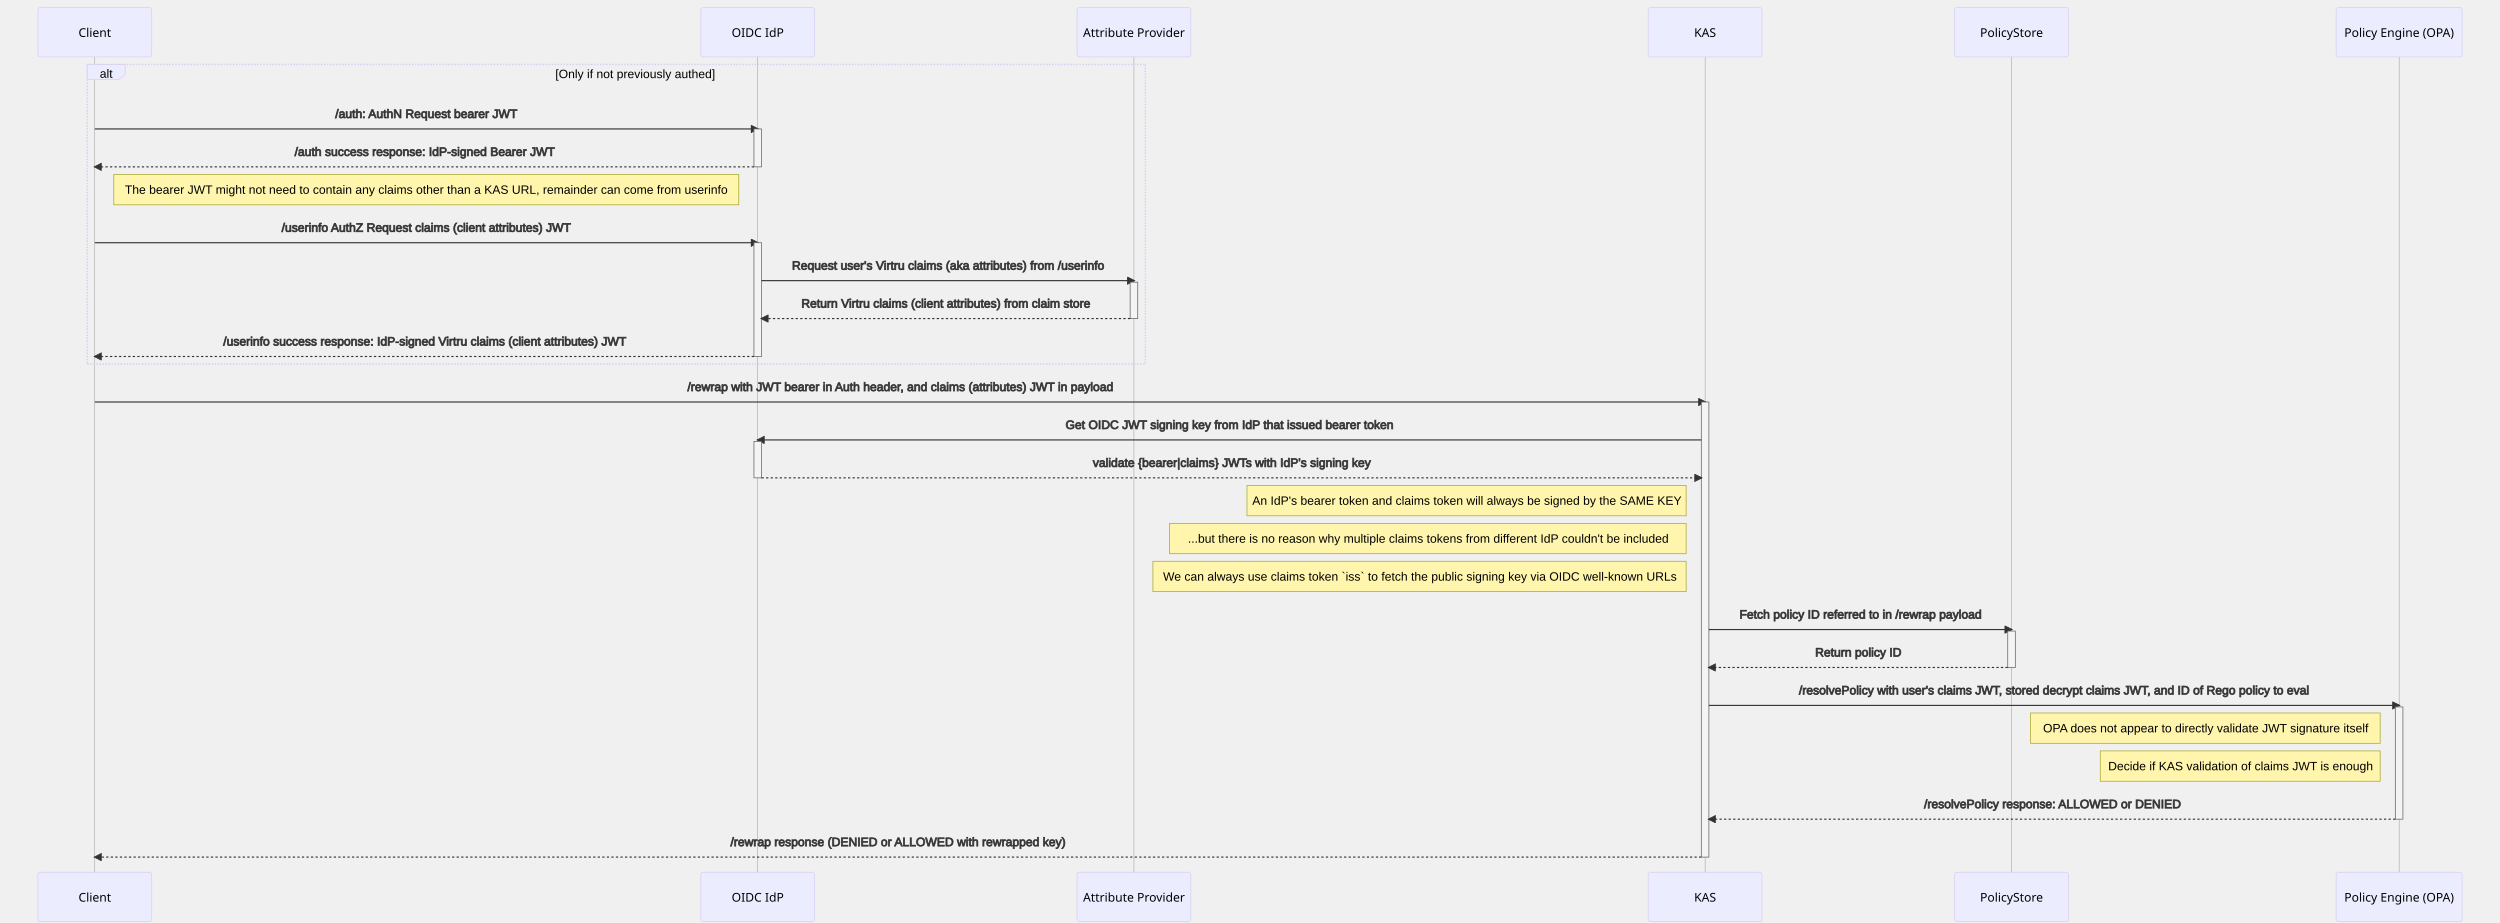
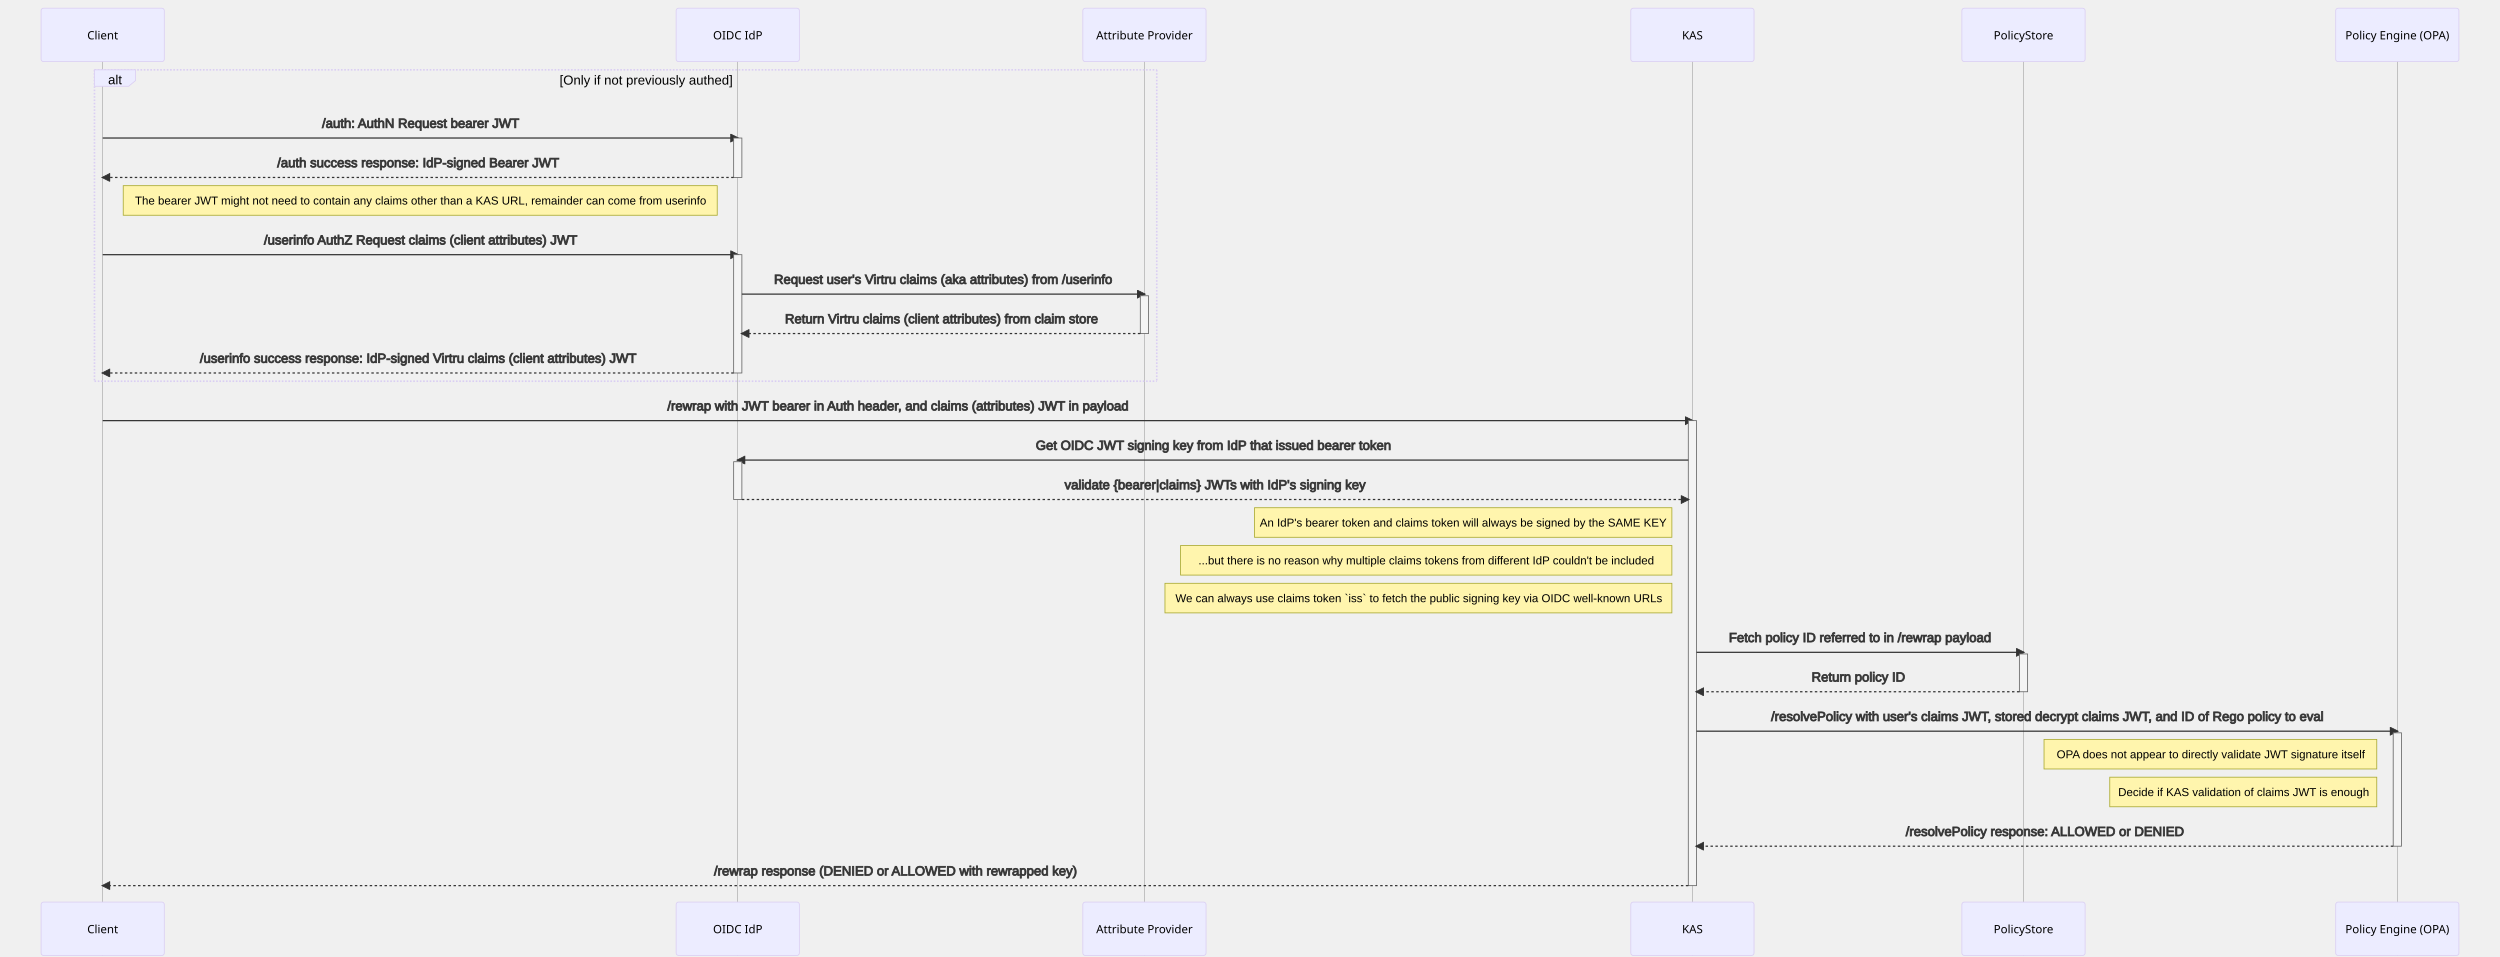
- <svg xmlns="http://www.w3.org/2000/svg" id="graph-div" width="100%" height="1216" style="max-width: 3296px;" viewBox="-50 -10 3296 1216">
-   <style>#graph-div{font-family:"trebuchet ms",verdana,arial,sans-serif;font-size:16px;fill:#333;}#graph-div .error-icon{fill:#552222;}#graph-div .error-text{fill:#552222;stroke:#552222;}#graph-div .edge-thickness-normal{stroke-width:2px;}#graph-div .edge-thickness-thick{stroke-width:3.5px;}#graph-div .edge-pattern-solid{stroke-dasharray:0;}#graph-div .edge-pattern-dashed{stroke-dasharray:3;}#graph-div .edge-pattern-dotted{stroke-dasharray:2;}#graph-div .marker{fill:#333333;stroke:#333333;}#graph-div .marker.cross{stroke:#333333;}#graph-div svg{font-family:"trebuchet ms",verdana,arial,sans-serif;font-size:16px;}#graph-div .actor{stroke:hsl(259.626,59.777%,87.902%);fill:#ECECFF;}#graph-div text.actor &gt; tspan{fill:black;stroke:none;}#graph-div .actor-line{stroke:grey;}#graph-div .messageLine0{stroke-width:1.5;stroke-dasharray:none;stroke:#333;}#graph-div .messageLine1{stroke-width:1.5;stroke-dasharray:2,2;stroke:#333;}#graph-div #arrowhead path{fill:#333;stroke:#333;}#graph-div .sequenceNumber{fill:white;}#graph-div #sequencenumber{fill:#333;}#graph-div #crosshead path{fill:#333;stroke:#333;}#graph-div .messageText{fill:#333;stroke:#333;}#graph-div .labelBox{stroke:hsl(259.626,59.777%,87.902%);fill:#ECECFF;}#graph-div .labelText,#graph-div .labelText &gt; tspan{fill:black;stroke:none;}#graph-div .loopText,#graph-div .loopText &gt; tspan{fill:black;stroke:none;}#graph-div .loopLine{stroke-width:2px;stroke-dasharray:2,2;stroke:hsl(259.626,59.777%,87.902%);fill:hsl(259.626,59.777%,87.902%);}#graph-div .note{stroke:#aaaa33;fill:#fff5ad;}#graph-div .noteText,#graph-div .noteText &gt; tspan{fill:black;stroke:none;}#graph-div .activation0{fill:#f4f4f4;stroke:#666;}#graph-div .activation1{fill:#f4f4f4;stroke:#666;}#graph-div .activation2{fill:#f4f4f4;stroke:#666;}#graph-div:root{--mermaid-font-family:"trebuchet ms",verdana,arial,sans-serif;}</style>
+ <svg xmlns="http://www.w3.org/2000/svg" id="mermaid-1624468424471" width="100%" height="1164" style="max-width: 3043px;" viewBox="-50 -10 3043 1164">
+   <style>#mermaid-1624468424471{font-family:"trebuchet ms",verdana,arial,sans-serif;font-size:16px;fill:#333;}#mermaid-1624468424471 .error-icon{fill:#552222;}#mermaid-1624468424471 .error-text{fill:#552222;stroke:#552222;}#mermaid-1624468424471 .edge-thickness-normal{stroke-width:2px;}#mermaid-1624468424471 .edge-thickness-thick{stroke-width:3.5px;}#mermaid-1624468424471 .edge-pattern-solid{stroke-dasharray:0;}#mermaid-1624468424471 .edge-pattern-dashed{stroke-dasharray:3;}#mermaid-1624468424471 .edge-pattern-dotted{stroke-dasharray:2;}#mermaid-1624468424471 .marker{fill:#333333;stroke:#333333;}#mermaid-1624468424471 .marker.cross{stroke:#333333;}#mermaid-1624468424471 svg{font-family:"trebuchet ms",verdana,arial,sans-serif;font-size:16px;}#mermaid-1624468424471 .actor{stroke:hsl(259.626,59.777%,87.902%);fill:#ECECFF;}#mermaid-1624468424471 text.actor &gt; tspan{fill:black;stroke:none;}#mermaid-1624468424471 .actor-line{stroke:grey;}#mermaid-1624468424471 .messageLine0{stroke-width:1.5;stroke-dasharray:none;stroke:#333;}#mermaid-1624468424471 .messageLine1{stroke-width:1.5;stroke-dasharray:2,2;stroke:#333;}#mermaid-1624468424471 #arrowhead path{fill:#333;stroke:#333;}#mermaid-1624468424471 .sequenceNumber{fill:white;}#mermaid-1624468424471 #sequencenumber{fill:#333;}#mermaid-1624468424471 #crosshead path{fill:#333;stroke:#333;}#mermaid-1624468424471 .messageText{fill:#333;stroke:#333;}#mermaid-1624468424471 .labelBox{stroke:hsl(259.626,59.777%,87.902%);fill:#ECECFF;}#mermaid-1624468424471 .labelText,#mermaid-1624468424471 .labelText &gt; tspan{fill:black;stroke:none;}#mermaid-1624468424471 .loopText,#mermaid-1624468424471 .loopText &gt; tspan{fill:black;stroke:none;}#mermaid-1624468424471 .loopLine{stroke-width:2px;stroke-dasharray:2,2;stroke:hsl(259.626,59.777%,87.902%);fill:hsl(259.626,59.777%,87.902%);}#mermaid-1624468424471 .note{stroke:#aaaa33;fill:#fff5ad;}#mermaid-1624468424471 .noteText,#mermaid-1624468424471 .noteText &gt; tspan{fill:black;stroke:none;}#mermaid-1624468424471 .activation0{fill:#f4f4f4;stroke:#666;}#mermaid-1624468424471 .activation1{fill:#f4f4f4;stroke:#666;}#mermaid-1624468424471 .activation2{fill:#f4f4f4;stroke:#666;}#mermaid-1624468424471:root{--mermaid-font-family:"trebuchet ms",verdana,arial,sans-serif;}</style>
  <g />
  <g>
-     <line id="actor3961" x1="75" y1="5" x2="75" y2="1205" class="actor-line" stroke-width="0.5px" stroke="#999" />
+     <line id="actor0" x1="75" y1="5" x2="75" y2="1153" class="actor-line" stroke-width="0.5px" stroke="#999" />
    <rect x="0" y="0" fill="#eaeaea" stroke="#666" width="150" height="65" rx="3" ry="3" class="actor" />
-     <text x="75" y="32.5" style="text-anchor: middle; font-weight: 400; font-family: &quot;Open-Sans&quot;, &quot;sans-serif&quot;;" dominant-baseline="central" alignment-baseline="central" class="actor">
+     <text x="75" y="32.5" dominant-baseline="central" alignment-baseline="central" class="actor" style="text-anchor: middle; font-size: 14px; font-weight: 400; font-family: Open-Sans, sans-serif;">
      <tspan x="75" dy="0">Client</tspan>
    </text>
  </g>
  <g>
-     <line id="actor3962" x1="949" y1="5" x2="949" y2="1205" class="actor-line" stroke-width="0.5px" stroke="#999" />
-     <rect x="874" y="0" fill="#eaeaea" stroke="#666" width="150" height="65" rx="3" ry="3" class="actor" />
-     <text x="949" y="32.5" style="text-anchor: middle; font-weight: 400; font-family: &quot;Open-Sans&quot;, &quot;sans-serif&quot;;" dominant-baseline="central" alignment-baseline="central" class="actor">
-       <tspan x="949" dy="0">OIDC IdP</tspan>
+     <line id="actor1" x1="848" y1="5" x2="848" y2="1153" class="actor-line" stroke-width="0.5px" stroke="#999" />
+     <rect x="773" y="0" fill="#eaeaea" stroke="#666" width="150" height="65" rx="3" ry="3" class="actor" />
+     <text x="848" y="32.5" dominant-baseline="central" alignment-baseline="central" class="actor" style="text-anchor: middle; font-size: 14px; font-weight: 400; font-family: Open-Sans, sans-serif;">
+       <tspan x="848" dy="0">OIDC IdP</tspan>
    </text>
  </g>
  <g>
-     <line id="actor3963" x1="1445" y1="5" x2="1445" y2="1205" class="actor-line" stroke-width="0.5px" stroke="#999" />
-     <rect x="1370" y="0" fill="#eaeaea" stroke="#666" width="150" height="65" rx="3" ry="3" class="actor" />
-     <text x="1445" y="32.5" style="text-anchor: middle; font-weight: 400; font-family: &quot;Open-Sans&quot;, &quot;sans-serif&quot;;" dominant-baseline="central" alignment-baseline="central" class="actor">
-       <tspan x="1445" dy="0">Attribute Provider</tspan>
+     <line id="actor2" x1="1343" y1="5" x2="1343" y2="1153" class="actor-line" stroke-width="0.5px" stroke="#999" />
+     <rect x="1268" y="0" fill="#eaeaea" stroke="#666" width="150" height="65" rx="3" ry="3" class="actor" />
+     <text x="1343" y="32.5" dominant-baseline="central" alignment-baseline="central" class="actor" style="text-anchor: middle; font-size: 14px; font-weight: 400; font-family: Open-Sans, sans-serif;">
+       <tspan x="1343" dy="0">Attribute Provider</tspan>
    </text>
  </g>
  <g>
-     <line id="actor3964" x1="2198" y1="5" x2="2198" y2="1205" class="actor-line" stroke-width="0.5px" stroke="#999" />
-     <rect x="2123" y="0" fill="#eaeaea" stroke="#666" width="150" height="65" rx="3" ry="3" class="actor" />
-     <text x="2198" y="32.5" style="text-anchor: middle; font-weight: 400; font-family: &quot;Open-Sans&quot;, &quot;sans-serif&quot;;" dominant-baseline="central" alignment-baseline="central" class="actor">
-       <tspan x="2198" dy="0">KAS</tspan>
+     <line id="actor3" x1="2010" y1="5" x2="2010" y2="1153" class="actor-line" stroke-width="0.5px" stroke="#999" />
+     <rect x="1935" y="0" fill="#eaeaea" stroke="#666" width="150" height="65" rx="3" ry="3" class="actor" />
+     <text x="2010" y="32.5" dominant-baseline="central" alignment-baseline="central" class="actor" style="text-anchor: middle; font-size: 14px; font-weight: 400; font-family: Open-Sans, sans-serif;">
+       <tspan x="2010" dy="0">KAS</tspan>
    </text>
  </g>
  <g>
-     <line id="actor3965" x1="2602" y1="5" x2="2602" y2="1205" class="actor-line" stroke-width="0.5px" stroke="#999" />
-     <rect x="2527" y="0" fill="#eaeaea" stroke="#666" width="150" height="65" rx="3" ry="3" class="actor" />
-     <text x="2602" y="32.5" style="text-anchor: middle; font-weight: 400; font-family: &quot;Open-Sans&quot;, &quot;sans-serif&quot;;" dominant-baseline="central" alignment-baseline="central" class="actor">
-       <tspan x="2602" dy="0">PolicyStore</tspan>
+     <line id="actor4" x1="2413" y1="5" x2="2413" y2="1153" class="actor-line" stroke-width="0.5px" stroke="#999" />
+     <rect x="2338" y="0" fill="#eaeaea" stroke="#666" width="150" height="65" rx="3" ry="3" class="actor" />
+     <text x="2413" y="32.5" dominant-baseline="central" alignment-baseline="central" class="actor" style="text-anchor: middle; font-size: 14px; font-weight: 400; font-family: Open-Sans, sans-serif;">
+       <tspan x="2413" dy="0">PolicyStore</tspan>
    </text>
  </g>
  <g>
-     <line id="actor3966" x1="3113" y1="5" x2="3113" y2="1205" class="actor-line" stroke-width="0.5px" stroke="#999" />
-     <rect x="3030" y="0" fill="#eaeaea" stroke="#666" width="166" height="65" rx="3" ry="3" class="actor" />
-     <text x="3113" y="32.5" style="text-anchor: middle; font-weight: 400; font-family: &quot;Open-Sans&quot;, &quot;sans-serif&quot;;" dominant-baseline="central" alignment-baseline="central" class="actor">
-       <tspan x="3113" dy="0">Policy Engine (OPA)</tspan>
+     <line id="actor5" x1="2868" y1="5" x2="2868" y2="1153" class="actor-line" stroke-width="0.5px" stroke="#999" />
+     <rect x="2793" y="0" fill="#eaeaea" stroke="#666" width="150" height="65" rx="3" ry="3" class="actor" />
+     <text x="2868" y="32.5" dominant-baseline="central" alignment-baseline="central" class="actor" style="text-anchor: middle; font-size: 14px; font-weight: 400; font-family: Open-Sans, sans-serif;">
+       <tspan x="2868" dy="0">Policy Engine (OPA)</tspan>
    </text>
  </g>
  <defs>
    <marker id="arrowhead" refX="9" refY="5" markerUnits="userSpaceOnUse" markerWidth="12" markerHeight="12" orient="auto">
      <path d="M 0 0 L 10 5 L 0 10 z" />
    </marker>
  </defs>
  <defs>
    <marker id="crosshead" markerWidth="15" markerHeight="8" orient="auto" refX="16" refY="4">
-       <path fill="black" stroke="#000000" style="stroke-dasharray: 0px, 0px;" stroke-width="1px" d="M 9,2 V 6 L16,4 Z" />
-       <path fill="none" stroke="#000000" style="stroke-dasharray: 0px, 0px;" stroke-width="1px" d="M 0,1 L 6,7 M 6,1 L 0,7" />
+       <path fill="black" stroke="#000000" stroke-width="1px" d="M 9,2 V 6 L16,4 Z" style="stroke-dasharray: 0, 0;" />
+       <path fill="none" stroke="#000000" stroke-width="1px" d="M 0,1 L 6,7 M 6,1 L 0,7" style="stroke-dasharray: 0, 0;" />
    </marker>
  </defs>
  <defs>
    <marker id="filled-head" refX="18" refY="7" markerWidth="20" markerHeight="28" orient="auto">
      <path d="M 18,7 L9,13 L14,7 L9,1 Z" />
    </marker>
  </defs>
  <defs>
    <marker id="sequencenumber" refX="15" refY="15" markerWidth="60" markerHeight="40" orient="auto">
      <circle cx="15" cy="15" r="6" />
    </marker>
  </defs>
-   <text x="512" y="125" text-anchor="middle" dominant-baseline="middle" alignment-baseline="middle" style="font-family: &quot;trebuchet ms&quot;, verdana, arial, sans-serif; font-weight: 400;" class="messageText" dy="1em">/auth: AuthN Request bearer JWT</text>
-   <line x1="75" y1="160" x2="949" y2="160" class="messageLine0" stroke-width="2" stroke="none" style="fill: none;" marker-end="url(#arrowhead)" />
+   <text x="462" y="125" text-anchor="middle" dominant-baseline="middle" alignment-baseline="middle" class="messageText" dy="1em" style="font-family: &quot;trebuchet ms&quot;, verdana, arial, sans-serif; font-size: 16px; font-weight: 400;">/auth: AuthN Request bearer JWT</text>
+   <line x1="75" y1="158" x2="848" y2="158" class="messageLine0" stroke-width="2" stroke="none" marker-end="url(#arrowhead)" style="fill: none;" />
  <g>
-     <rect x="944" y="160" fill="#EDF2AE" stroke="#666" width="10" height="50" rx="0" ry="0" class="activation0" />
+     <rect x="843" y="158" fill="#EDF2AE" stroke="#666" width="10" height="48" rx="0" ry="0" class="activation0" />
  </g>
-   <text x="510" y="175" text-anchor="middle" dominant-baseline="middle" alignment-baseline="middle" style="font-family: &quot;trebuchet ms&quot;, verdana, arial, sans-serif; font-weight: 400;" class="messageText" dy="1em">/auth success response: IdP-signed Bearer JWT</text>
-   <line x1="944" y1="210" x2="75" y2="210" style="stroke-dasharray: 3px, 3px; fill: none;" class="messageLine1" stroke-width="2" stroke="none" marker-end="url(#arrowhead)" />
+   <text x="459" y="173" text-anchor="middle" dominant-baseline="middle" alignment-baseline="middle" class="messageText" dy="1em" style="font-family: &quot;trebuchet ms&quot;, verdana, arial, sans-serif; font-size: 16px; font-weight: 400;">/auth success response: IdP-signed Bearer JWT</text>
+   <line x1="843" y1="206" x2="75" y2="206" class="messageLine1" stroke-width="2" stroke="none" marker-end="url(#arrowhead)" style="stroke-dasharray: 3, 3; fill: none;" />
  <g>
-     <rect x="100" y="220" fill="#EDF2AE" stroke="#666" width="824" height="40" rx="0" ry="0" class="note" />
-     <text x="512" y="225" text-anchor="middle" dominant-baseline="middle" alignment-baseline="middle" style="font-family: &quot;trebuchet ms&quot;, verdana, arial, sans-serif; font-weight: 400;" class="noteText" dy="1em">
-       <tspan x="512">The bearer JWT might not need to contain any claims other than a KAS URL, remainder can come from userinfo</tspan>
+     <rect x="100" y="216" fill="#EDF2AE" stroke="#666" width="723" height="36" rx="0" ry="0" class="note" />
+     <text x="462" y="221" text-anchor="middle" dominant-baseline="middle" alignment-baseline="middle" class="noteText" dy="1em" style="font-family: &quot;trebuchet ms&quot;, verdana, arial, sans-serif; font-size: 14px; font-weight: 400;">
+       <tspan x="462">The bearer JWT might not need to contain any claims other than a KAS URL, remainder can come from userinfo</tspan>
    </text>
  </g>
-   <text x="512" y="275" text-anchor="middle" dominant-baseline="middle" alignment-baseline="middle" style="font-family: &quot;trebuchet ms&quot;, verdana, arial, sans-serif; font-weight: 400;" class="messageText" dy="1em">/userinfo AuthZ Request claims (client attributes) JWT</text>
-   <line x1="75" y1="310" x2="949" y2="310" class="messageLine0" stroke-width="2" stroke="none" style="fill: none;" marker-end="url(#arrowhead)" />
+   <text x="462" y="267" text-anchor="middle" dominant-baseline="middle" alignment-baseline="middle" class="messageText" dy="1em" style="font-family: &quot;trebuchet ms&quot;, verdana, arial, sans-serif; font-size: 16px; font-weight: 400;">/userinfo AuthZ Request claims (client attributes) JWT</text>
+   <line x1="75" y1="300" x2="848" y2="300" class="messageLine0" stroke-width="2" stroke="none" marker-end="url(#arrowhead)" style="fill: none;" />
  <g>
-     <rect x="944" y="310" fill="#EDF2AE" stroke="#666" width="10" height="150" rx="0" ry="0" class="activation0" />
+     <rect x="843" y="300" fill="#EDF2AE" stroke="#666" width="10" height="144" rx="0" ry="0" class="activation0" />
  </g>
-   <text x="1200" y="325" text-anchor="middle" dominant-baseline="middle" alignment-baseline="middle" style="font-family: &quot;trebuchet ms&quot;, verdana, arial, sans-serif; font-weight: 400;" class="messageText" dy="1em">Request user's Virtru claims (aka attributes) from /userinfo</text>
-   <line x1="954" y1="360" x2="1445" y2="360" class="messageLine0" stroke-width="2" stroke="none" style="fill: none;" marker-end="url(#arrowhead)" />
+   <text x="1098" y="315" text-anchor="middle" dominant-baseline="middle" alignment-baseline="middle" class="messageText" dy="1em" style="font-family: &quot;trebuchet ms&quot;, verdana, arial, sans-serif; font-size: 16px; font-weight: 400;">Request user's Virtru claims (aka attributes) from /userinfo</text>
+   <line x1="853" y1="348" x2="1343" y2="348" class="messageLine0" stroke-width="2" stroke="none" marker-end="url(#arrowhead)" style="fill: none;" />
  <g>
-     <rect x="1440" y="362" fill="#EDF2AE" stroke="#666" width="10" height="48" rx="0" ry="0" class="activation0" />
+     <rect x="1338" y="350" fill="#EDF2AE" stroke="#666" width="10" height="46" rx="0" ry="0" class="activation0" />
  </g>
-   <text x="1197" y="375" text-anchor="middle" dominant-baseline="middle" alignment-baseline="middle" style="font-family: &quot;trebuchet ms&quot;, verdana, arial, sans-serif; font-weight: 400;" class="messageText" dy="1em">Return Virtru claims (client attributes) from claim store</text>
-   <line x1="1440" y1="410" x2="954" y2="410" style="stroke-dasharray: 3px, 3px; fill: none;" class="messageLine1" stroke-width="2" stroke="none" marker-end="url(#arrowhead)" />
-   <text x="510" y="425" text-anchor="middle" dominant-baseline="middle" alignment-baseline="middle" style="font-family: &quot;trebuchet ms&quot;, verdana, arial, sans-serif; font-weight: 400;" class="messageText" dy="1em">/userinfo success response: IdP-signed Virtru claims (client attributes) JWT</text>
-   <line x1="944" y1="460" x2="75" y2="460" style="stroke-dasharray: 3px, 3px; fill: none;" class="messageLine1" stroke-width="2" stroke="none" marker-end="url(#arrowhead)" />
+   <text x="1096" y="363" text-anchor="middle" dominant-baseline="middle" alignment-baseline="middle" class="messageText" dy="1em" style="font-family: &quot;trebuchet ms&quot;, verdana, arial, sans-serif; font-size: 16px; font-weight: 400;">Return Virtru claims (client attributes) from claim store</text>
+   <line x1="1338" y1="396" x2="853" y2="396" class="messageLine1" stroke-width="2" stroke="none" marker-end="url(#arrowhead)" style="stroke-dasharray: 3, 3; fill: none;" />
+   <text x="459" y="411" text-anchor="middle" dominant-baseline="middle" alignment-baseline="middle" class="messageText" dy="1em" style="font-family: &quot;trebuchet ms&quot;, verdana, arial, sans-serif; font-size: 16px; font-weight: 400;">/userinfo success response: IdP-signed Virtru claims (client attributes) JWT</text>
+   <line x1="843" y1="444" x2="75" y2="444" class="messageLine1" stroke-width="2" stroke="none" marker-end="url(#arrowhead)" style="stroke-dasharray: 3, 3; fill: none;" />
  <g>
-     <line x1="65" y1="75" x2="1460" y2="75" class="loopLine" />
-     <line x1="1460" y1="75" x2="1460" y2="470" class="loopLine" />
-     <line x1="65" y1="470" x2="1460" y2="470" class="loopLine" />
-     <line x1="65" y1="75" x2="65" y2="470" class="loopLine" />
+     <line x1="65" y1="75" x2="1358" y2="75" class="loopLine" />
+     <line x1="1358" y1="75" x2="1358" y2="454" class="loopLine" />
+     <line x1="65" y1="454" x2="1358" y2="454" class="loopLine" />
+     <line x1="65" y1="75" x2="65" y2="454" class="loopLine" />
    <polygon points="65,75 115,75 115,88 106.6,95 65,95" class="labelBox" />
-     <text x="90" y="88" text-anchor="middle" dominant-baseline="middle" alignment-baseline="middle" style="font-family: &quot;trebuchet ms&quot;, verdana, arial, sans-serif; font-weight: 400;" class="labelText">alt</text>
-     <text x="787.5" y="93" text-anchor="middle" style="font-family: &quot;trebuchet ms&quot;, verdana, arial, sans-serif; font-weight: 400;" class="loopText">
-       <tspan x="787.5">[Only if not previously authed]</tspan>
+     <text x="90" y="88" text-anchor="middle" dominant-baseline="middle" alignment-baseline="middle" class="labelText" style="font-family: &quot;trebuchet ms&quot;, verdana, arial, sans-serif; font-size: 16px; font-weight: 400;">alt</text>
+     <text x="736.5" y="93" text-anchor="middle" class="loopText" style="font-family: &quot;trebuchet ms&quot;, verdana, arial, sans-serif; font-size: 16px; font-weight: 400;">
+       <tspan x="736.5">[Only if not previously authed]</tspan>
    </text>
  </g>
-   <text x="1137" y="485" text-anchor="middle" dominant-baseline="middle" alignment-baseline="middle" style="font-family: &quot;trebuchet ms&quot;, verdana, arial, sans-serif; font-weight: 400;" class="messageText" dy="1em">/rewrap with JWT bearer in Auth header, and claims (attributes) JWT in payload</text>
-   <line x1="75" y1="520" x2="2198" y2="520" class="messageLine0" stroke-width="2" stroke="none" style="fill: none;" marker-end="url(#arrowhead)" />
+   <text x="1043" y="469" text-anchor="middle" dominant-baseline="middle" alignment-baseline="middle" class="messageText" dy="1em" style="font-family: &quot;trebuchet ms&quot;, verdana, arial, sans-serif; font-size: 16px; font-weight: 400;">/rewrap with JWT bearer in Auth header, and claims (attributes) JWT in payload</text>
+   <line x1="75" y1="502" x2="2010" y2="502" class="messageLine0" stroke-width="2" stroke="none" marker-end="url(#arrowhead)" style="fill: none;" />
  <g>
-     <rect x="2193" y="520" fill="#EDF2AE" stroke="#666" width="10" height="600" rx="0" ry="0" class="activation0" />
+     <rect x="2005" y="502" fill="#EDF2AE" stroke="#666" width="10" height="566" rx="0" ry="0" class="activation0" />
  </g>
-   <text x="1571" y="535" text-anchor="middle" dominant-baseline="middle" alignment-baseline="middle" style="font-family: &quot;trebuchet ms&quot;, verdana, arial, sans-serif; font-weight: 400;" class="messageText" dy="1em">Get OIDC JWT signing key from IdP that issued bearer token</text>
-   <line x1="2193" y1="570" x2="949" y2="570" class="messageLine0" stroke-width="2" stroke="none" style="fill: none;" marker-end="url(#arrowhead)" />
+   <text x="1427" y="517" text-anchor="middle" dominant-baseline="middle" alignment-baseline="middle" class="messageText" dy="1em" style="font-family: &quot;trebuchet ms&quot;, verdana, arial, sans-serif; font-size: 16px; font-weight: 400;">Get OIDC JWT signing key from IdP that issued bearer token</text>
+   <line x1="2005" y1="550" x2="848" y2="550" class="messageLine0" stroke-width="2" stroke="none" marker-end="url(#arrowhead)" style="fill: none;" />
  <g>
-     <rect x="944" y="572" fill="#EDF2AE" stroke="#666" width="10" height="48" rx="0" ry="0" class="activation0" />
+     <rect x="843" y="552" fill="#EDF2AE" stroke="#666" width="10" height="46" rx="0" ry="0" class="activation0" />
  </g>
-   <text x="1574" y="585" text-anchor="middle" dominant-baseline="middle" alignment-baseline="middle" style="font-family: &quot;trebuchet ms&quot;, verdana, arial, sans-serif; font-weight: 400;" class="messageText" dy="1em">validate {bearer|claims} JWTs with IdP's signing key</text>
-   <line x1="954" y1="620" x2="2193" y2="620" style="stroke-dasharray: 3px, 3px; fill: none;" class="messageLine1" stroke-width="2" stroke="none" marker-end="url(#arrowhead)" />
+   <text x="1429" y="565" text-anchor="middle" dominant-baseline="middle" alignment-baseline="middle" class="messageText" dy="1em" style="font-family: &quot;trebuchet ms&quot;, verdana, arial, sans-serif; font-size: 16px; font-weight: 400;">validate {bearer|claims} JWTs with IdP's signing key</text>
+   <line x1="853" y1="598" x2="2005" y2="598" class="messageLine1" stroke-width="2" stroke="none" marker-end="url(#arrowhead)" style="stroke-dasharray: 3, 3; fill: none;" />
  <g>
-     <rect x="1594" y="630" fill="#EDF2AE" stroke="#666" width="579" height="40" rx="0" ry="0" class="note" />
-     <text x="1884" y="635" text-anchor="middle" dominant-baseline="middle" alignment-baseline="middle" style="font-family: &quot;trebuchet ms&quot;, verdana, arial, sans-serif; font-weight: 400;" class="noteText" dy="1em">
-       <tspan x="1884">An IdP's bearer token and claims token will always be signed by the SAME KEY</tspan>
+     <rect x="1477" y="608" fill="#EDF2AE" stroke="#666" width="508" height="36" rx="0" ry="0" class="note" />
+     <text x="1731" y="613" text-anchor="middle" dominant-baseline="middle" alignment-baseline="middle" class="noteText" dy="1em" style="font-family: &quot;trebuchet ms&quot;, verdana, arial, sans-serif; font-size: 14px; font-weight: 400;">
+       <tspan x="1731">An IdP's bearer token and claims token will always be signed by the SAME KEY</tspan>
    </text>
  </g>
  <g>
-     <rect x="1492" y="680" fill="#EDF2AE" stroke="#666" width="681" height="40" rx="0" ry="0" class="note" />
-     <text x="1833" y="685" text-anchor="middle" dominant-baseline="middle" alignment-baseline="middle" style="font-family: &quot;trebuchet ms&quot;, verdana, arial, sans-serif; font-weight: 400;" class="noteText" dy="1em">
-       <tspan x="1833">...but there is no reason why multiple claims tokens from different IdP couldn't be included</tspan>
+     <rect x="1387" y="654" fill="#EDF2AE" stroke="#666" width="598" height="36" rx="0" ry="0" class="note" />
+     <text x="1686" y="659" text-anchor="middle" dominant-baseline="middle" alignment-baseline="middle" class="noteText" dy="1em" style="font-family: &quot;trebuchet ms&quot;, verdana, arial, sans-serif; font-size: 14px; font-weight: 400;">
+       <tspan x="1686">...but there is no reason why multiple claims tokens from different IdP couldn't be included</tspan>
    </text>
  </g>
  <g>
-     <rect x="1470" y="730" fill="#EDF2AE" stroke="#666" width="703" height="40" rx="0" ry="0" class="note" />
-     <text x="1822" y="735" text-anchor="middle" dominant-baseline="middle" alignment-baseline="middle" style="font-family: &quot;trebuchet ms&quot;, verdana, arial, sans-serif; font-weight: 400;" class="noteText" dy="1em">
-       <tspan x="1822">We can always use claims token `iss` to fetch the public signing key via OIDC well-known URLs</tspan>
+     <rect x="1368" y="700" fill="#EDF2AE" stroke="#666" width="617" height="36" rx="0" ry="0" class="note" />
+     <text x="1677" y="705" text-anchor="middle" dominant-baseline="middle" alignment-baseline="middle" class="noteText" dy="1em" style="font-family: &quot;trebuchet ms&quot;, verdana, arial, sans-serif; font-size: 14px; font-weight: 400;">
+       <tspan x="1677">We can always use claims token `iss` to fetch the public signing key via OIDC well-known URLs</tspan>
    </text>
  </g>
-   <text x="2403" y="785" text-anchor="middle" dominant-baseline="middle" alignment-baseline="middle" style="font-family: &quot;trebuchet ms&quot;, verdana, arial, sans-serif; font-weight: 400;" class="messageText" dy="1em">Fetch policy ID referred to in /rewrap payload</text>
-   <line x1="2203" y1="820" x2="2602" y2="820" class="messageLine0" stroke-width="2" stroke="none" style="fill: none;" marker-end="url(#arrowhead)" />
+   <text x="2214" y="751" text-anchor="middle" dominant-baseline="middle" alignment-baseline="middle" class="messageText" dy="1em" style="font-family: &quot;trebuchet ms&quot;, verdana, arial, sans-serif; font-size: 16px; font-weight: 400;">Fetch policy ID referred to in /rewrap payload</text>
+   <line x1="2015" y1="784" x2="2413" y2="784" class="messageLine0" stroke-width="2" stroke="none" marker-end="url(#arrowhead)" style="fill: none;" />
  <g>
-     <rect x="2597" y="822" fill="#EDF2AE" stroke="#666" width="10" height="48" rx="0" ry="0" class="activation0" />
+     <rect x="2408" y="786" fill="#EDF2AE" stroke="#666" width="10" height="46" rx="0" ry="0" class="activation0" />
  </g>
-   <text x="2400" y="835" text-anchor="middle" dominant-baseline="middle" alignment-baseline="middle" style="font-family: &quot;trebuchet ms&quot;, verdana, arial, sans-serif; font-weight: 400;" class="messageText" dy="1em">Return policy ID</text>
-   <line x1="2597" y1="870" x2="2203" y2="870" style="stroke-dasharray: 3px, 3px; fill: none;" class="messageLine1" stroke-width="2" stroke="none" marker-end="url(#arrowhead)" />
-   <text x="2658" y="885" text-anchor="middle" dominant-baseline="middle" alignment-baseline="middle" style="font-family: &quot;trebuchet ms&quot;, verdana, arial, sans-serif; font-weight: 400;" class="messageText" dy="1em">/resolvePolicy with user's claims JWT, stored decrypt claims JWT, and ID of Rego policy to eval</text>
-   <line x1="2203" y1="920" x2="3113" y2="920" class="messageLine0" stroke-width="2" stroke="none" style="fill: none;" marker-end="url(#arrowhead)" />
+   <text x="2212" y="799" text-anchor="middle" dominant-baseline="middle" alignment-baseline="middle" class="messageText" dy="1em" style="font-family: &quot;trebuchet ms&quot;, verdana, arial, sans-serif; font-size: 16px; font-weight: 400;">Return policy ID</text>
+   <line x1="2408" y1="832" x2="2015" y2="832" class="messageLine1" stroke-width="2" stroke="none" marker-end="url(#arrowhead)" style="stroke-dasharray: 3, 3; fill: none;" />
+   <text x="2442" y="847" text-anchor="middle" dominant-baseline="middle" alignment-baseline="middle" class="messageText" dy="1em" style="font-family: &quot;trebuchet ms&quot;, verdana, arial, sans-serif; font-size: 16px; font-weight: 400;">/resolvePolicy with user's claims JWT, stored decrypt claims JWT, and ID of Rego policy to eval</text>
+   <line x1="2015" y1="880" x2="2868" y2="880" class="messageLine0" stroke-width="2" stroke="none" marker-end="url(#arrowhead)" style="fill: none;" />
  <g>
-     <rect x="3108" y="922" fill="#EDF2AE" stroke="#666" width="10" height="148" rx="0" ry="0" class="activation0" />
+     <rect x="2863" y="882" fill="#EDF2AE" stroke="#666" width="10" height="138" rx="0" ry="0" class="activation0" />
  </g>
  <g>
-     <rect x="2627" y="930" fill="#EDF2AE" stroke="#666" width="461" height="40" rx="0" ry="0" class="note" />
-     <text x="2858" y="935" text-anchor="middle" dominant-baseline="middle" alignment-baseline="middle" style="font-family: &quot;trebuchet ms&quot;, verdana, arial, sans-serif; font-weight: 400;" class="noteText" dy="1em">
-       <tspan x="2858">OPA does not appear to directly validate JWT signature itself</tspan>
+     <rect x="2438" y="890" fill="#EDF2AE" stroke="#666" width="405" height="36" rx="0" ry="0" class="note" />
+     <text x="2641" y="895" text-anchor="middle" dominant-baseline="middle" alignment-baseline="middle" class="noteText" dy="1em" style="font-family: &quot;trebuchet ms&quot;, verdana, arial, sans-serif; font-size: 14px; font-weight: 400;">
+       <tspan x="2641">OPA does not appear to directly validate JWT signature itself</tspan>
    </text>
  </g>
  <g>
-     <rect x="2719" y="980" fill="#EDF2AE" stroke="#666" width="369" height="40" rx="0" ry="0" class="note" />
-     <text x="2904" y="985" text-anchor="middle" dominant-baseline="middle" alignment-baseline="middle" style="font-family: &quot;trebuchet ms&quot;, verdana, arial, sans-serif; font-weight: 400;" class="noteText" dy="1em">
-       <tspan x="2904">Decide if KAS validation of claims JWT is enough</tspan>
+     <rect x="2518" y="936" fill="#EDF2AE" stroke="#666" width="325" height="36" rx="0" ry="0" class="note" />
+     <text x="2681" y="941" text-anchor="middle" dominant-baseline="middle" alignment-baseline="middle" class="noteText" dy="1em" style="font-family: &quot;trebuchet ms&quot;, verdana, arial, sans-serif; font-size: 14px; font-weight: 400;">
+       <tspan x="2681">Decide if KAS validation of claims JWT is enough</tspan>
    </text>
  </g>
-   <text x="2656" y="1035" text-anchor="middle" dominant-baseline="middle" alignment-baseline="middle" style="font-family: &quot;trebuchet ms&quot;, verdana, arial, sans-serif; font-weight: 400;" class="messageText" dy="1em">/resolvePolicy response: ALLOWED or DENIED</text>
-   <line x1="3108" y1="1070" x2="2203" y2="1070" style="stroke-dasharray: 3px, 3px; fill: none;" class="messageLine1" stroke-width="2" stroke="none" marker-end="url(#arrowhead)" />
-   <text x="1134" y="1085" text-anchor="middle" dominant-baseline="middle" alignment-baseline="middle" style="font-family: &quot;trebuchet ms&quot;, verdana, arial, sans-serif; font-weight: 400;" class="messageText" dy="1em">/rewrap response (DENIED or ALLOWED with rewrapped key)</text>
-   <line x1="2193" y1="1120" x2="75" y2="1120" style="stroke-dasharray: 3px, 3px; fill: none;" class="messageLine1" stroke-width="2" stroke="none" marker-end="url(#arrowhead)" />
+   <text x="2439" y="987" text-anchor="middle" dominant-baseline="middle" alignment-baseline="middle" class="messageText" dy="1em" style="font-family: &quot;trebuchet ms&quot;, verdana, arial, sans-serif; font-size: 16px; font-weight: 400;">/resolvePolicy response: ALLOWED or DENIED</text>
+   <line x1="2863" y1="1020" x2="2015" y2="1020" class="messageLine1" stroke-width="2" stroke="none" marker-end="url(#arrowhead)" style="stroke-dasharray: 3, 3; fill: none;" />
+   <text x="1040" y="1035" text-anchor="middle" dominant-baseline="middle" alignment-baseline="middle" class="messageText" dy="1em" style="font-family: &quot;trebuchet ms&quot;, verdana, arial, sans-serif; font-size: 16px; font-weight: 400;">/rewrap response (DENIED or ALLOWED with rewrapped key)</text>
+   <line x1="2005" y1="1068" x2="75" y2="1068" class="messageLine1" stroke-width="2" stroke="none" marker-end="url(#arrowhead)" style="stroke-dasharray: 3, 3; fill: none;" />
  <g>
-     <rect x="0" y="1140" fill="#eaeaea" stroke="#666" width="150" height="65" rx="3" ry="3" class="actor" />
-     <text x="75" y="1172.5" style="text-anchor: middle; font-weight: 400; font-family: &quot;Open-Sans&quot;, &quot;sans-serif&quot;;" dominant-baseline="central" alignment-baseline="central" class="actor">
+     <rect x="0" y="1088" fill="#eaeaea" stroke="#666" width="150" height="65" rx="3" ry="3" class="actor" />
+     <text x="75" y="1120.5" dominant-baseline="central" alignment-baseline="central" class="actor" style="text-anchor: middle; font-size: 14px; font-weight: 400; font-family: Open-Sans, sans-serif;">
      <tspan x="75" dy="0">Client</tspan>
    </text>
  </g>
  <g>
-     <rect x="874" y="1140" fill="#eaeaea" stroke="#666" width="150" height="65" rx="3" ry="3" class="actor" />
-     <text x="949" y="1172.5" style="text-anchor: middle; font-weight: 400; font-family: &quot;Open-Sans&quot;, &quot;sans-serif&quot;;" dominant-baseline="central" alignment-baseline="central" class="actor">
-       <tspan x="949" dy="0">OIDC IdP</tspan>
+     <rect x="773" y="1088" fill="#eaeaea" stroke="#666" width="150" height="65" rx="3" ry="3" class="actor" />
+     <text x="848" y="1120.5" dominant-baseline="central" alignment-baseline="central" class="actor" style="text-anchor: middle; font-size: 14px; font-weight: 400; font-family: Open-Sans, sans-serif;">
+       <tspan x="848" dy="0">OIDC IdP</tspan>
    </text>
  </g>
  <g>
-     <rect x="1370" y="1140" fill="#eaeaea" stroke="#666" width="150" height="65" rx="3" ry="3" class="actor" />
-     <text x="1445" y="1172.5" style="text-anchor: middle; font-weight: 400; font-family: &quot;Open-Sans&quot;, &quot;sans-serif&quot;;" dominant-baseline="central" alignment-baseline="central" class="actor">
-       <tspan x="1445" dy="0">Attribute Provider</tspan>
+     <rect x="1268" y="1088" fill="#eaeaea" stroke="#666" width="150" height="65" rx="3" ry="3" class="actor" />
+     <text x="1343" y="1120.5" dominant-baseline="central" alignment-baseline="central" class="actor" style="text-anchor: middle; font-size: 14px; font-weight: 400; font-family: Open-Sans, sans-serif;">
+       <tspan x="1343" dy="0">Attribute Provider</tspan>
    </text>
  </g>
  <g>
-     <rect x="2123" y="1140" fill="#eaeaea" stroke="#666" width="150" height="65" rx="3" ry="3" class="actor" />
-     <text x="2198" y="1172.5" style="text-anchor: middle; font-weight: 400; font-family: &quot;Open-Sans&quot;, &quot;sans-serif&quot;;" dominant-baseline="central" alignment-baseline="central" class="actor">
-       <tspan x="2198" dy="0">KAS</tspan>
+     <rect x="1935" y="1088" fill="#eaeaea" stroke="#666" width="150" height="65" rx="3" ry="3" class="actor" />
+     <text x="2010" y="1120.5" dominant-baseline="central" alignment-baseline="central" class="actor" style="text-anchor: middle; font-size: 14px; font-weight: 400; font-family: Open-Sans, sans-serif;">
+       <tspan x="2010" dy="0">KAS</tspan>
    </text>
  </g>
  <g>
-     <rect x="2527" y="1140" fill="#eaeaea" stroke="#666" width="150" height="65" rx="3" ry="3" class="actor" />
-     <text x="2602" y="1172.5" style="text-anchor: middle; font-weight: 400; font-family: &quot;Open-Sans&quot;, &quot;sans-serif&quot;;" dominant-baseline="central" alignment-baseline="central" class="actor">
-       <tspan x="2602" dy="0">PolicyStore</tspan>
+     <rect x="2338" y="1088" fill="#eaeaea" stroke="#666" width="150" height="65" rx="3" ry="3" class="actor" />
+     <text x="2413" y="1120.5" dominant-baseline="central" alignment-baseline="central" class="actor" style="text-anchor: middle; font-size: 14px; font-weight: 400; font-family: Open-Sans, sans-serif;">
+       <tspan x="2413" dy="0">PolicyStore</tspan>
    </text>
  </g>
  <g>
-     <rect x="3030" y="1140" fill="#eaeaea" stroke="#666" width="166" height="65" rx="3" ry="3" class="actor" />
-     <text x="3113" y="1172.5" style="text-anchor: middle; font-weight: 400; font-family: &quot;Open-Sans&quot;, &quot;sans-serif&quot;;" dominant-baseline="central" alignment-baseline="central" class="actor">
-       <tspan x="3113" dy="0">Policy Engine (OPA)</tspan>
+     <rect x="2793" y="1088" fill="#eaeaea" stroke="#666" width="150" height="65" rx="3" ry="3" class="actor" />
+     <text x="2868" y="1120.5" dominant-baseline="central" alignment-baseline="central" class="actor" style="text-anchor: middle; font-size: 14px; font-weight: 400; font-family: Open-Sans, sans-serif;">
+       <tspan x="2868" dy="0">Policy Engine (OPA)</tspan>
    </text>
  </g>
</svg>
